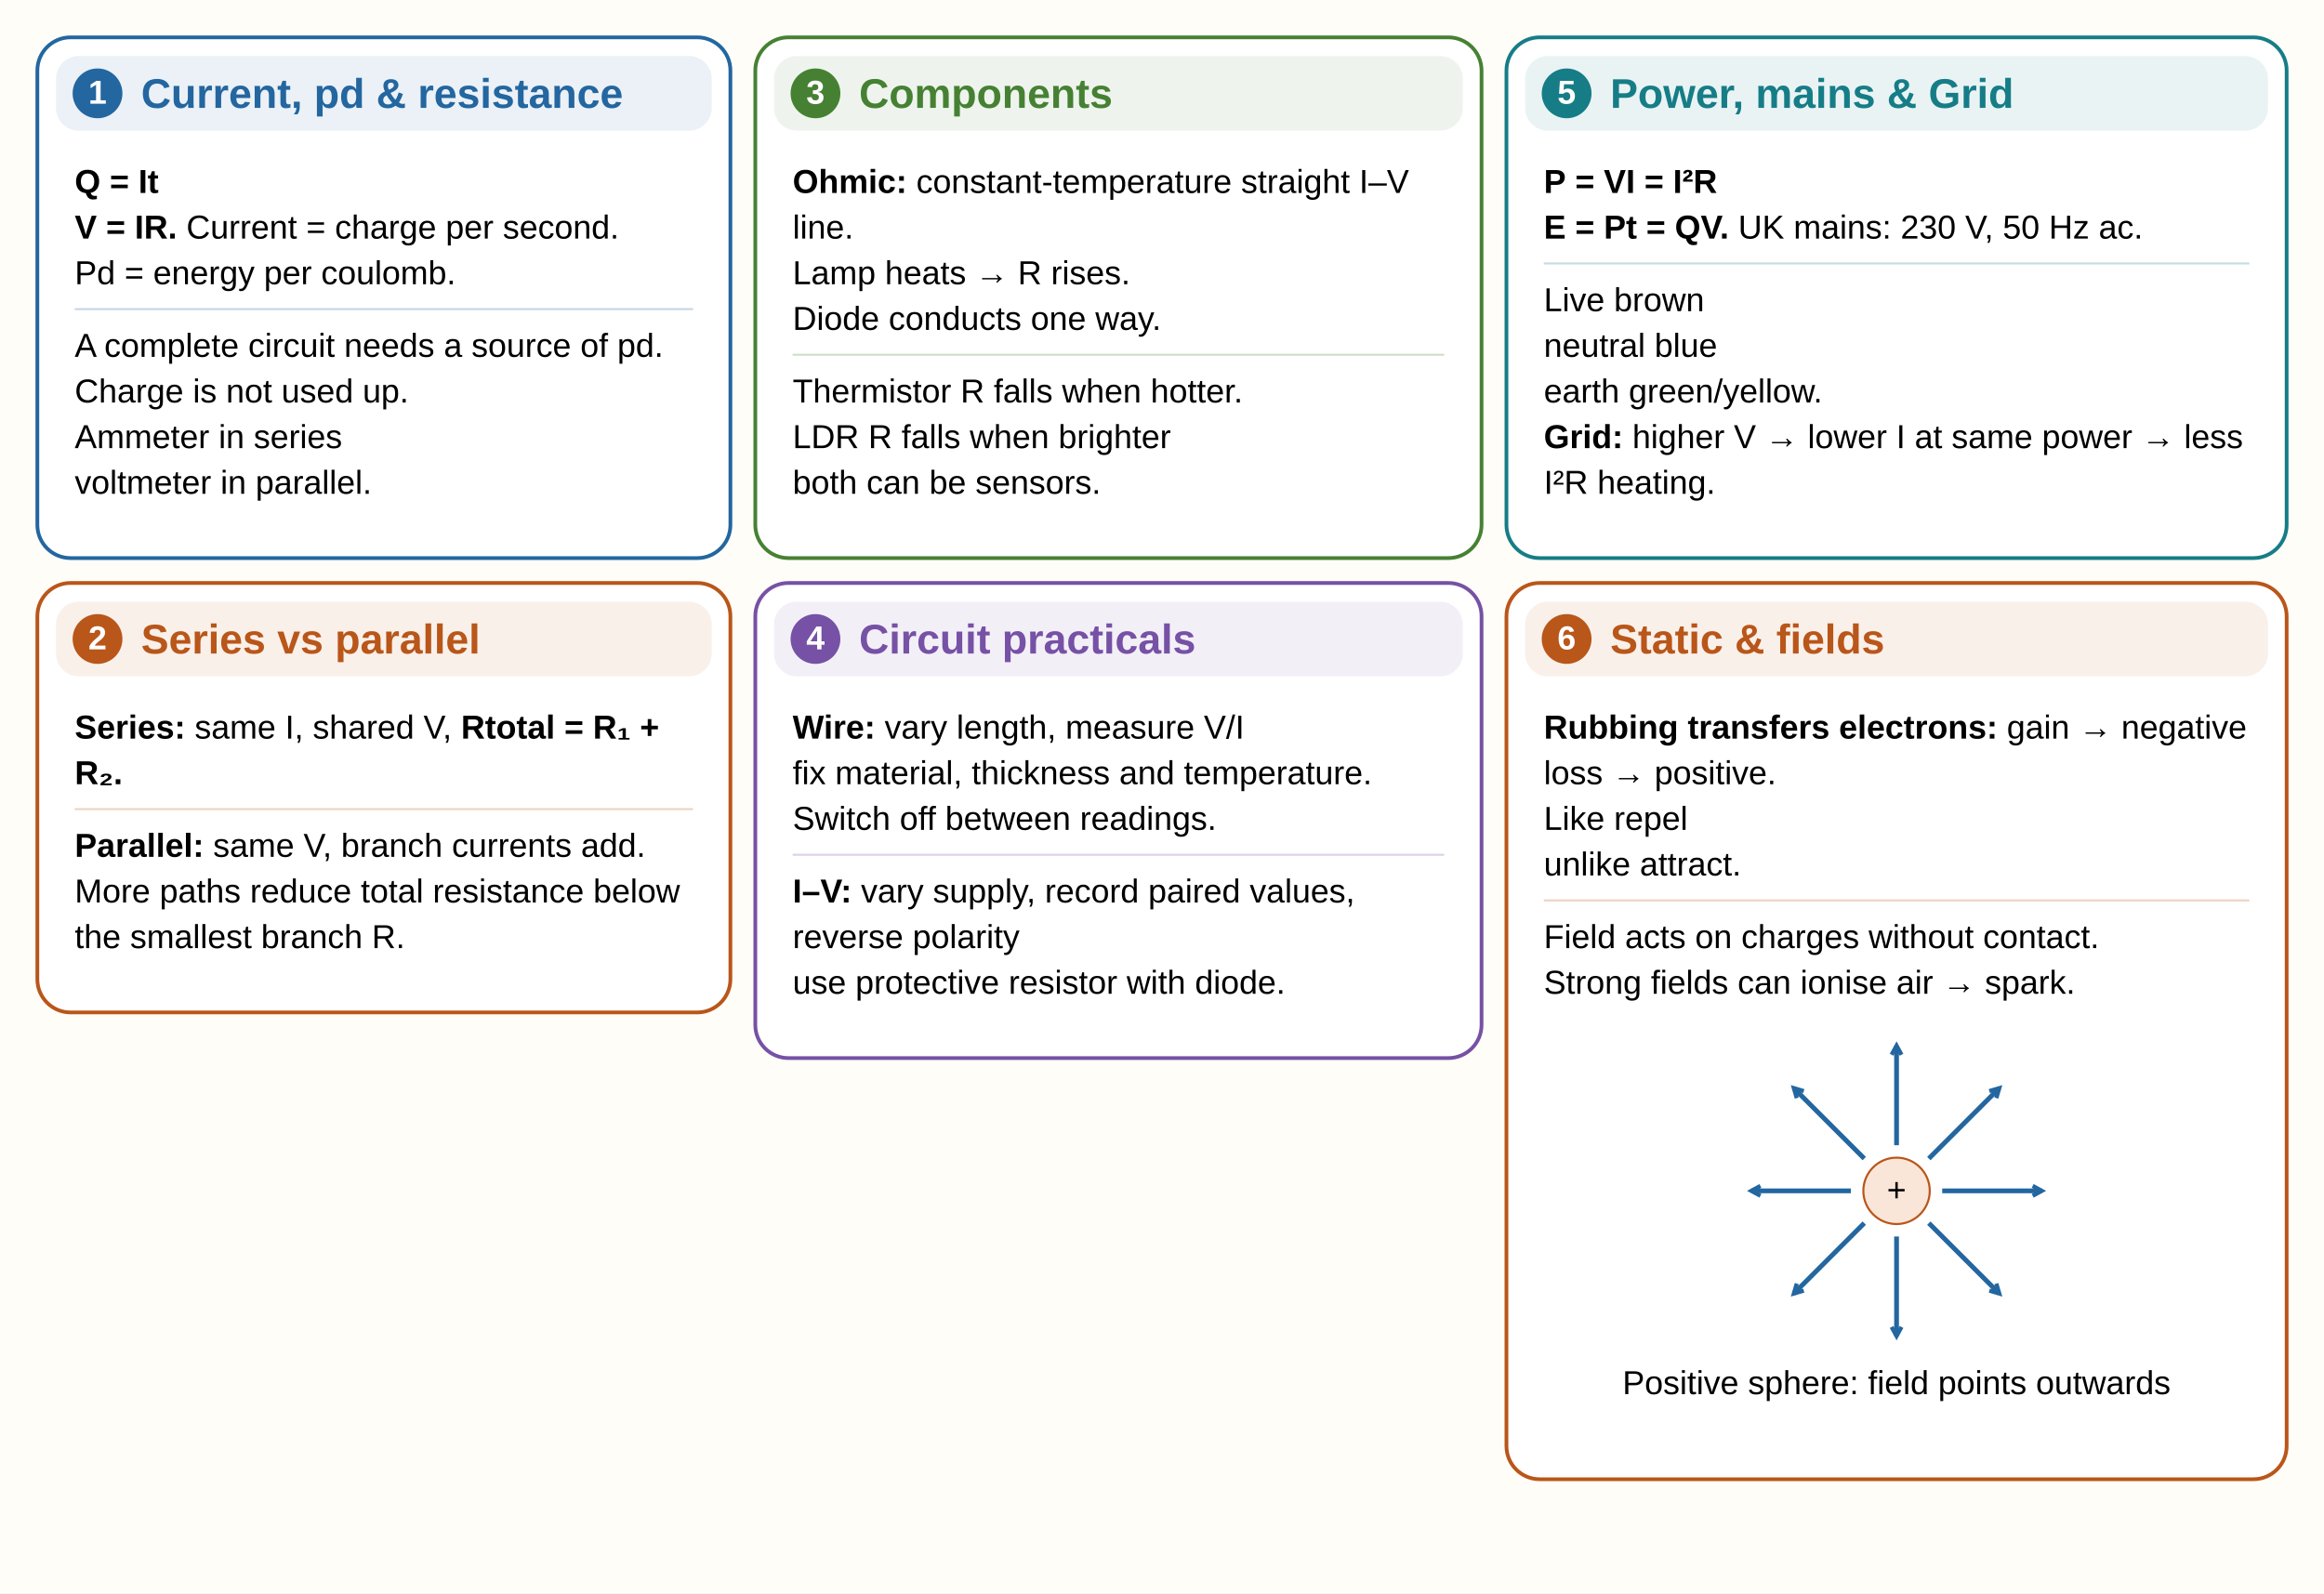
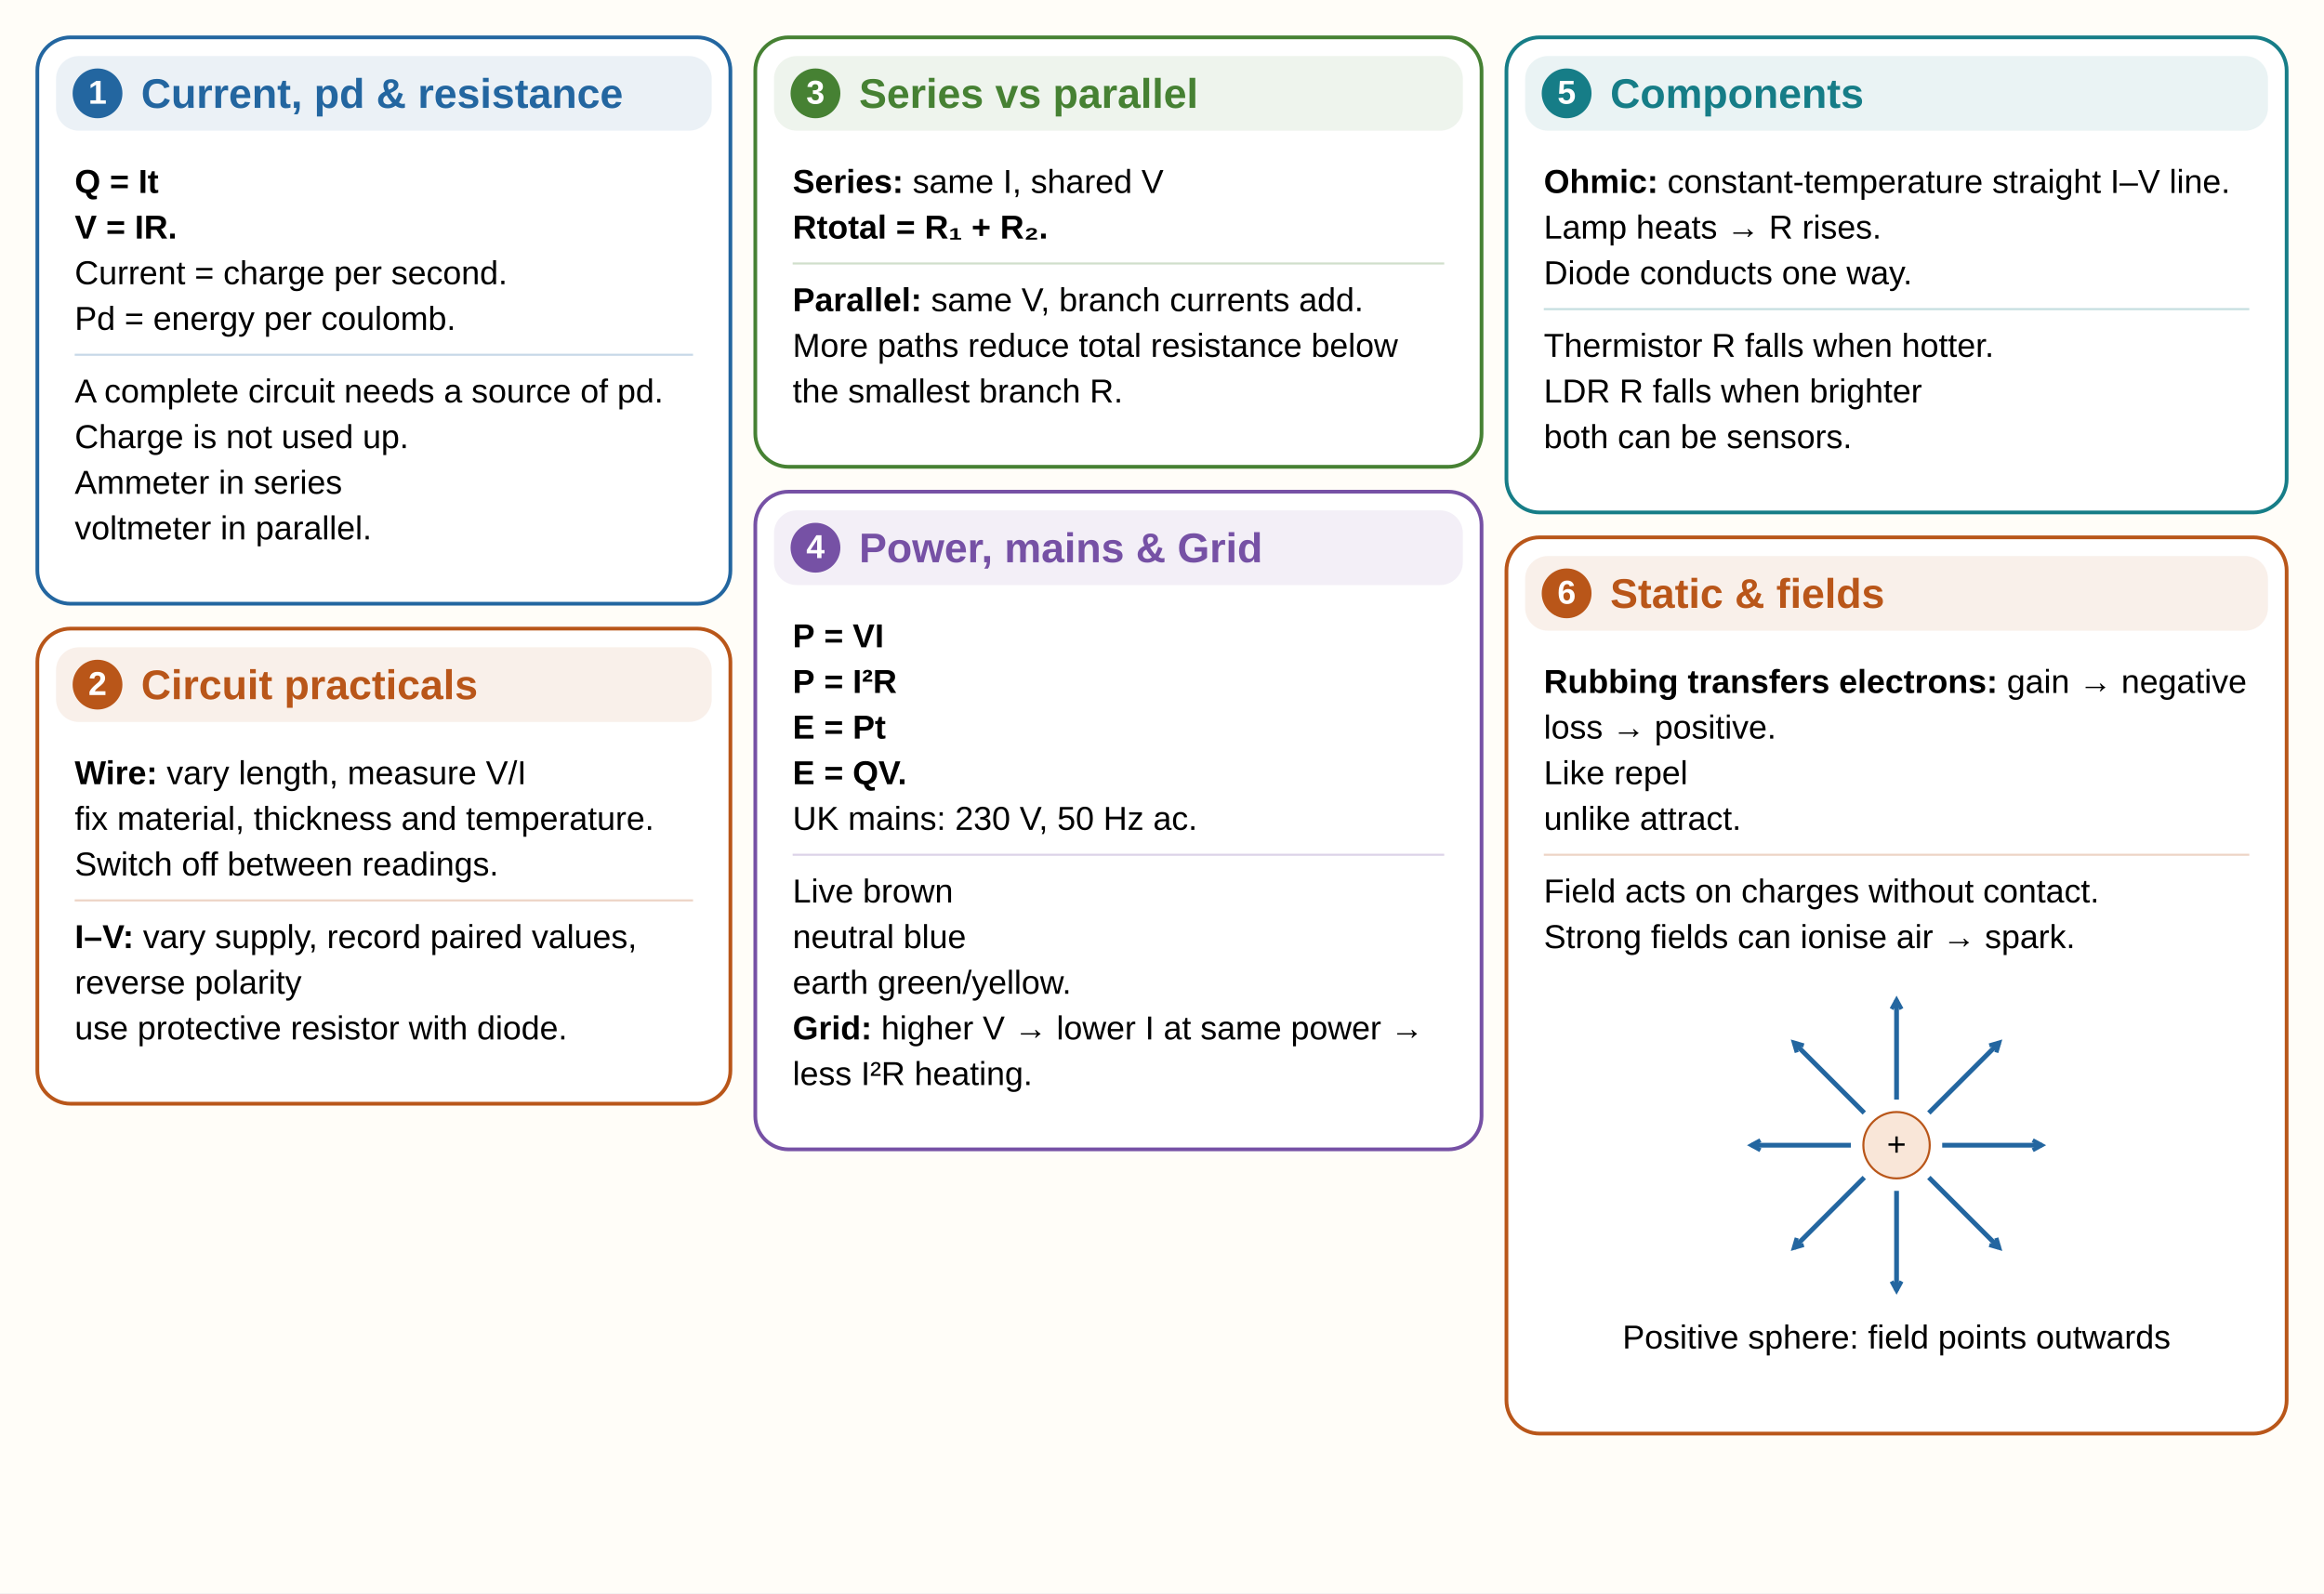
<svg xmlns="http://www.w3.org/2000/svg" width="2400" height="1645.714" viewBox="0 0 1120 768" role="img" aria-labelledby="map-title map-description" data-print-width-mm="277" font-family="Segoe UI,Arial,sans-serif">
  <defs>
    <marker id="arrow-2366a0" viewBox="0 0 10 10" refX="9" refY="5" markerWidth="4" markerHeight="4" orient="auto-start-reverse">
      <path d="M1 1L9 5L1 9" fill="none" stroke="#2366a0" stroke-width="2" stroke-linejoin="round" />
    </marker>
    <marker id="arrow-b95619" viewBox="0 0 10 10" refX="9" refY="5" markerWidth="4" markerHeight="4" orient="auto-start-reverse">
      <path d="M1 1L9 5L1 9" fill="none" stroke="#b95619" stroke-width="2" stroke-linejoin="round" />
    </marker>
    <marker id="arrow-468133" viewBox="0 0 10 10" refX="9" refY="5" markerWidth="4" markerHeight="4" orient="auto-start-reverse">
      <path d="M1 1L9 5L1 9" fill="none" stroke="#468133" stroke-width="2" stroke-linejoin="round" />
    </marker>
    <marker id="arrow-7651a5" viewBox="0 0 10 10" refX="9" refY="5" markerWidth="4" markerHeight="4" orient="auto-start-reverse">
      <path d="M1 1L9 5L1 9" fill="none" stroke="#7651a5" stroke-width="2" stroke-linejoin="round" />
    </marker>
    <marker id="arrow-167d87" viewBox="0 0 10 10" refX="9" refY="5" markerWidth="4" markerHeight="4" orient="auto-start-reverse">
      <path d="M1 1L9 5L1 9" fill="none" stroke="#167d87" stroke-width="2" stroke-linejoin="round" />
    </marker>
    <marker id="arrow-b95619" viewBox="0 0 10 10" refX="9" refY="5" markerWidth="4" markerHeight="4" orient="auto-start-reverse">
      <path d="M1 1L9 5L1 9" fill="none" stroke="#b95619" stroke-width="2" stroke-linejoin="round" />
    </marker>
  </defs>
  <rect width="1120" height="768" fill="#fffdf8" />
-   <g class="map-section" id="section-1" data-source-panel="0" data-bounds="0,0,334,251" transform="translate(18 18)">
-     <rect width="334" height="251" rx="16" fill="white" stroke="#2366a0" stroke-width="1.8" />
+   <g class="map-section" id="section-1" data-source-panel="0" data-bounds="0,0,334,273" transform="translate(18 18)">
+     <rect width="334" height="273" rx="16" fill="white" stroke="#2366a0" stroke-width="1.8" />
    <g class="section-heading">
      <rect x="9" y="9" width="316" height="36" rx="11" fill="#2366a0" opacity=".09" />
      <circle cx="29" cy="27" r="12" fill="#2366a0" />
      <text class="diagram-label" x="29" y="32" font-size="16" fill="white" font-weight="700" text-anchor="middle">1</text>
      <text class="panel-title" x="50" y="34" font-size="20" fill="#2366a0" font-weight="700" text-anchor="start">Current, pd &amp; resistance</text>
    </g>
    <g class="section-body">
      <text class="body-text" x="18" y="75" font-size="16" fill="#000000" font-weight="400" text-anchor="start">
        <tspan font-weight="700">Q</tspan>
        <tspan font-weight="700">=</tspan>
        <tspan font-weight="700">It</tspan>
      </text>
      <text class="body-text" x="18" y="97" font-size="16" fill="#000000" font-weight="400" text-anchor="start">
        <tspan font-weight="700">V</tspan>
        <tspan font-weight="700">=</tspan>
-         <tspan font-weight="700">IR.</tspan> Current = charge per second.</text>
-       <text class="body-text" x="18" y="119" font-size="16" fill="#000000" font-weight="400" text-anchor="start">Pd = energy per coulomb.</text>
-       <path class="section-divider" d="M18 131H316" stroke="#2366a0" stroke-opacity=".25" stroke-width="1" fill="none" />
-       <text class="body-text" x="18" y="154" font-size="16" fill="#000000" font-weight="400" text-anchor="start">A complete circuit needs a source of pd.</text>
-       <text class="body-text" x="18" y="176" font-size="16" fill="#000000" font-weight="400" text-anchor="start">Charge is not used up.</text>
-       <text class="body-text" x="18" y="198" font-size="16" fill="#000000" font-weight="400" text-anchor="start">Ammeter in series</text>
-       <text class="body-text" x="18" y="220" font-size="16" fill="#000000" font-weight="400" text-anchor="start">voltmeter in parallel.</text>
+         <tspan font-weight="700">IR.</tspan>
+       </text>
+       <text class="body-text" x="18" y="119" font-size="16" fill="#000000" font-weight="400" text-anchor="start">Current = charge per second.</text>
+       <text class="body-text" x="18" y="141" font-size="16" fill="#000000" font-weight="400" text-anchor="start">Pd = energy per coulomb.</text>
+       <path class="section-divider" d="M18 153H316" stroke="#2366a0" stroke-opacity=".25" stroke-width="1" fill="none" />
+       <text class="body-text" x="18" y="176" font-size="16" fill="#000000" font-weight="400" text-anchor="start">A complete circuit needs a source of pd.</text>
+       <text class="body-text" x="18" y="198" font-size="16" fill="#000000" font-weight="400" text-anchor="start">Charge is not used up.</text>
+       <text class="body-text" x="18" y="220" font-size="16" fill="#000000" font-weight="400" text-anchor="start">Ammeter in series</text>
+       <text class="body-text" x="18" y="242" font-size="16" fill="#000000" font-weight="400" text-anchor="start">voltmeter in parallel.</text>
    </g>
  </g>
-   <g class="map-section" id="section-2" data-source-panel="1" data-bounds="0,0,334,207" transform="translate(18 281)">
-     <rect width="334" height="207" rx="16" fill="white" stroke="#b95619" stroke-width="1.8" />
+   <g class="map-section" id="section-2" data-source-panel="3" data-bounds="0,0,334,229" transform="translate(18 303)">
+     <rect width="334" height="229" rx="16" fill="white" stroke="#b95619" stroke-width="1.8" />
    <g class="section-heading">
      <rect x="9" y="9" width="316" height="36" rx="11" fill="#b95619" opacity=".09" />
      <circle cx="29" cy="27" r="12" fill="#b95619" />
      <text class="diagram-label" x="29" y="32" font-size="16" fill="white" font-weight="700" text-anchor="middle">2</text>
-       <text class="panel-title" x="50" y="34" font-size="20" fill="#b95619" font-weight="700" text-anchor="start">Series vs parallel</text>
+       <text class="panel-title" x="50" y="34" font-size="20" fill="#b95619" font-weight="700" text-anchor="start">Circuit practicals</text>
    </g>
    <g class="section-body">
      <text class="body-text" x="18" y="75" font-size="16" fill="#000000" font-weight="400" text-anchor="start">
-         <tspan font-weight="700">Series:</tspan> same I, shared V, <tspan font-weight="700">Rtotal</tspan>
+         <tspan font-weight="700">Wire:</tspan> vary length, measure V/I</text>
+       <text class="body-text" x="18" y="97" font-size="16" fill="#000000" font-weight="400" text-anchor="start">fix material, thickness and temperature.</text>
+       <text class="body-text" x="18" y="119" font-size="16" fill="#000000" font-weight="400" text-anchor="start">Switch off between readings.</text>
+       <path class="section-divider" d="M18 131H316" stroke="#b95619" stroke-opacity=".25" stroke-width="1" fill="none" />
+       <text class="body-text" x="18" y="154" font-size="16" fill="#000000" font-weight="400" text-anchor="start">
+         <tspan font-weight="700">I–V:</tspan> vary supply, record paired values,</text>
+       <text class="body-text" x="18" y="176" font-size="16" fill="#000000" font-weight="400" text-anchor="start">reverse polarity</text>
+       <text class="body-text" x="18" y="198" font-size="16" fill="#000000" font-weight="400" text-anchor="start">use protective resistor with diode.</text>
+     </g>
+   </g>
+   <g class="map-section" id="section-3" data-source-panel="1" data-bounds="0,0,350,207" transform="translate(364 18)">
+     <rect width="350" height="207" rx="16" fill="white" stroke="#468133" stroke-width="1.8" />
+     <g class="section-heading">
+       <rect x="9" y="9" width="332" height="36" rx="11" fill="#468133" opacity=".09" />
+       <circle cx="29" cy="27" r="12" fill="#468133" />
+       <text class="diagram-label" x="29" y="32" font-size="16" fill="white" font-weight="700" text-anchor="middle">3</text>
+       <text class="panel-title" x="50" y="34" font-size="20" fill="#468133" font-weight="700" text-anchor="start">Series vs parallel</text>
+     </g>
+     <g class="section-body">
+       <text class="body-text" x="18" y="75" font-size="16" fill="#000000" font-weight="400" text-anchor="start">
+         <tspan font-weight="700">Series:</tspan> same I, shared V</text>
+       <text class="body-text" x="18" y="97" font-size="16" fill="#000000" font-weight="400" text-anchor="start">
+         <tspan font-weight="700">Rtotal</tspan>
        <tspan font-weight="700">=</tspan>
        <tspan font-weight="700">R₁</tspan>
        <tspan font-weight="700">+</tspan>
-       </text>
-       <text class="body-text" x="18" y="97" font-size="16" fill="#000000" font-weight="400" text-anchor="start">
        <tspan font-weight="700">R₂.</tspan>
      </text>
-       <path class="section-divider" d="M18 109H316" stroke="#b95619" stroke-opacity=".25" stroke-width="1" fill="none" />
+       <path class="section-divider" d="M18 109H332" stroke="#468133" stroke-opacity=".25" stroke-width="1" fill="none" />
      <text class="body-text" x="18" y="132" font-size="16" fill="#000000" font-weight="400" text-anchor="start">
        <tspan font-weight="700">Parallel:</tspan> same V, branch currents add.</text>
      <text class="body-text" x="18" y="154" font-size="16" fill="#000000" font-weight="400" text-anchor="start">More paths reduce total resistance below</text>
      <text class="body-text" x="18" y="176" font-size="16" fill="#000000" font-weight="400" text-anchor="start">the smallest branch R.</text>
    </g>
  </g>
-   <g class="map-section" id="section-3" data-source-panel="2" data-bounds="0,0,350,251" transform="translate(364 18)">
-     <rect width="350" height="251" rx="16" fill="white" stroke="#468133" stroke-width="1.8" />
-     <g class="section-heading">
-       <rect x="9" y="9" width="332" height="36" rx="11" fill="#468133" opacity=".09" />
-       <circle cx="29" cy="27" r="12" fill="#468133" />
-       <text class="diagram-label" x="29" y="32" font-size="16" fill="white" font-weight="700" text-anchor="middle">3</text>
-       <text class="panel-title" x="50" y="34" font-size="20" fill="#468133" font-weight="700" text-anchor="start">Components</text>
-     </g>
-     <g class="section-body">
-       <text class="body-text" x="18" y="75" font-size="16" fill="#000000" font-weight="400" text-anchor="start">
-         <tspan font-weight="700">Ohmic:</tspan> constant-temperature straight I–V</text>
-       <text class="body-text" x="18" y="97" font-size="16" fill="#000000" font-weight="400" text-anchor="start">line.</text>
-       <text class="body-text" x="18" y="119" font-size="16" fill="#000000" font-weight="400" text-anchor="start">Lamp heats → R rises.</text>
-       <text class="body-text" x="18" y="141" font-size="16" fill="#000000" font-weight="400" text-anchor="start">Diode conducts one way.</text>
-       <path class="section-divider" d="M18 153H332" stroke="#468133" stroke-opacity=".25" stroke-width="1" fill="none" />
-       <text class="body-text" x="18" y="176" font-size="16" fill="#000000" font-weight="400" text-anchor="start">Thermistor R falls when hotter.</text>
-       <text class="body-text" x="18" y="198" font-size="16" fill="#000000" font-weight="400" text-anchor="start">LDR R falls when brighter</text>
-       <text class="body-text" x="18" y="220" font-size="16" fill="#000000" font-weight="400" text-anchor="start">both can be sensors.</text>
-     </g>
-   </g>
-   <g class="map-section" id="section-4" data-source-panel="3" data-bounds="0,0,350,229" transform="translate(364 281)">
-     <rect width="350" height="229" rx="16" fill="white" stroke="#7651a5" stroke-width="1.8" />
+   <g class="map-section" id="section-4" data-source-panel="4" data-bounds="0,0,350,317" transform="translate(364 237)">
+     <rect width="350" height="317" rx="16" fill="white" stroke="#7651a5" stroke-width="1.8" />
    <g class="section-heading">
      <rect x="9" y="9" width="332" height="36" rx="11" fill="#7651a5" opacity=".09" />
      <circle cx="29" cy="27" r="12" fill="#7651a5" />
      <text class="diagram-label" x="29" y="32" font-size="16" fill="white" font-weight="700" text-anchor="middle">4</text>
-       <text class="panel-title" x="50" y="34" font-size="20" fill="#7651a5" font-weight="700" text-anchor="start">Circuit practicals</text>
-     </g>
-     <g class="section-body">
-       <text class="body-text" x="18" y="75" font-size="16" fill="#000000" font-weight="400" text-anchor="start">
-         <tspan font-weight="700">Wire:</tspan> vary length, measure V/I</text>
-       <text class="body-text" x="18" y="97" font-size="16" fill="#000000" font-weight="400" text-anchor="start">fix material, thickness and temperature.</text>
-       <text class="body-text" x="18" y="119" font-size="16" fill="#000000" font-weight="400" text-anchor="start">Switch off between readings.</text>
-       <path class="section-divider" d="M18 131H332" stroke="#7651a5" stroke-opacity=".25" stroke-width="1" fill="none" />
-       <text class="body-text" x="18" y="154" font-size="16" fill="#000000" font-weight="400" text-anchor="start">
-         <tspan font-weight="700">I–V:</tspan> vary supply, record paired values,</text>
-       <text class="body-text" x="18" y="176" font-size="16" fill="#000000" font-weight="400" text-anchor="start">reverse polarity</text>
-       <text class="body-text" x="18" y="198" font-size="16" fill="#000000" font-weight="400" text-anchor="start">use protective resistor with diode.</text>
-     </g>
-   </g>
-   <g class="map-section" id="section-5" data-source-panel="4" data-bounds="0,0,376,251" transform="translate(726 18)">
-     <rect width="376" height="251" rx="16" fill="white" stroke="#167d87" stroke-width="1.8" />
-     <g class="section-heading">
-       <rect x="9" y="9" width="358" height="36" rx="11" fill="#167d87" opacity=".09" />
-       <circle cx="29" cy="27" r="12" fill="#167d87" />
-       <text class="diagram-label" x="29" y="32" font-size="16" fill="white" font-weight="700" text-anchor="middle">5</text>
-       <text class="panel-title" x="50" y="34" font-size="20" fill="#167d87" font-weight="700" text-anchor="start">Power, mains &amp; Grid</text>
+       <text class="panel-title" x="50" y="34" font-size="20" fill="#7651a5" font-weight="700" text-anchor="start">Power, mains &amp; Grid</text>
    </g>
    <g class="section-body">
      <text class="body-text" x="18" y="75" font-size="16" fill="#000000" font-weight="400" text-anchor="start">
        <tspan font-weight="700">P</tspan>
        <tspan font-weight="700">=</tspan>
        <tspan font-weight="700">VI</tspan>
+       </text>
+       <text class="body-text" x="18" y="97" font-size="16" fill="#000000" font-weight="400" text-anchor="start">
+         <tspan font-weight="700">P</tspan>
        <tspan font-weight="700">=</tspan>
        <tspan font-weight="700">I²R</tspan>
      </text>
-       <text class="body-text" x="18" y="97" font-size="16" fill="#000000" font-weight="400" text-anchor="start">
+       <text class="body-text" x="18" y="119" font-size="16" fill="#000000" font-weight="400" text-anchor="start">
        <tspan font-weight="700">E</tspan>
        <tspan font-weight="700">=</tspan>
        <tspan font-weight="700">Pt</tspan>
+       </text>
+       <text class="body-text" x="18" y="141" font-size="16" fill="#000000" font-weight="400" text-anchor="start">
+         <tspan font-weight="700">E</tspan>
        <tspan font-weight="700">=</tspan>
-         <tspan font-weight="700">QV.</tspan> UK mains: 230 V, 50 Hz ac.</text>
-       <path class="section-divider" d="M18 109H358" stroke="#167d87" stroke-opacity=".25" stroke-width="1" fill="none" />
-       <text class="body-text" x="18" y="132" font-size="16" fill="#000000" font-weight="400" text-anchor="start">Live brown</text>
-       <text class="body-text" x="18" y="154" font-size="16" fill="#000000" font-weight="400" text-anchor="start">neutral blue</text>
-       <text class="body-text" x="18" y="176" font-size="16" fill="#000000" font-weight="400" text-anchor="start">earth green/yellow.</text>
-       <text class="body-text" x="18" y="198" font-size="16" fill="#000000" font-weight="400" text-anchor="start">
-         <tspan font-weight="700">Grid:</tspan> higher V → lower I at same power → less</text>
-       <text class="body-text" x="18" y="220" font-size="16" fill="#000000" font-weight="400" text-anchor="start">I²R heating.</text>
+         <tspan font-weight="700">QV.</tspan>
+       </text>
+       <text class="body-text" x="18" y="163" font-size="16" fill="#000000" font-weight="400" text-anchor="start">UK mains: 230 V, 50 Hz ac.</text>
+       <path class="section-divider" d="M18 175H332" stroke="#7651a5" stroke-opacity=".25" stroke-width="1" fill="none" />
+       <text class="body-text" x="18" y="198" font-size="16" fill="#000000" font-weight="400" text-anchor="start">Live brown</text>
+       <text class="body-text" x="18" y="220" font-size="16" fill="#000000" font-weight="400" text-anchor="start">neutral blue</text>
+       <text class="body-text" x="18" y="242" font-size="16" fill="#000000" font-weight="400" text-anchor="start">earth green/yellow.</text>
+       <text class="body-text" x="18" y="264" font-size="16" fill="#000000" font-weight="400" text-anchor="start">
+         <tspan font-weight="700">Grid:</tspan> higher V → lower I at same power →</text>
+       <text class="body-text" x="18" y="286" font-size="16" fill="#000000" font-weight="400" text-anchor="start">less I²R heating.</text>
    </g>
  </g>
-   <g class="map-section" id="section-6" data-source-panel="5" data-bounds="0,0,376,432" transform="translate(726 281)">
+   <g class="map-section" id="section-5" data-source-panel="2" data-bounds="0,0,376,229" transform="translate(726 18)">
+     <rect width="376" height="229" rx="16" fill="white" stroke="#167d87" stroke-width="1.8" />
+     <g class="section-heading">
+       <rect x="9" y="9" width="358" height="36" rx="11" fill="#167d87" opacity=".09" />
+       <circle cx="29" cy="27" r="12" fill="#167d87" />
+       <text class="diagram-label" x="29" y="32" font-size="16" fill="white" font-weight="700" text-anchor="middle">5</text>
+       <text class="panel-title" x="50" y="34" font-size="20" fill="#167d87" font-weight="700" text-anchor="start">Components</text>
+     </g>
+     <g class="section-body">
+       <text class="body-text" x="18" y="75" font-size="16" fill="#000000" font-weight="400" text-anchor="start">
+         <tspan font-weight="700">Ohmic:</tspan> constant-temperature straight I–V line.</text>
+       <text class="body-text" x="18" y="97" font-size="16" fill="#000000" font-weight="400" text-anchor="start">Lamp heats → R rises.</text>
+       <text class="body-text" x="18" y="119" font-size="16" fill="#000000" font-weight="400" text-anchor="start">Diode conducts one way.</text>
+       <path class="section-divider" d="M18 131H358" stroke="#167d87" stroke-opacity=".25" stroke-width="1" fill="none" />
+       <text class="body-text" x="18" y="154" font-size="16" fill="#000000" font-weight="400" text-anchor="start">Thermistor R falls when hotter.</text>
+       <text class="body-text" x="18" y="176" font-size="16" fill="#000000" font-weight="400" text-anchor="start">LDR R falls when brighter</text>
+       <text class="body-text" x="18" y="198" font-size="16" fill="#000000" font-weight="400" text-anchor="start">both can be sensors.</text>
+     </g>
+   </g>
+   <g class="map-section" id="section-6" data-source-panel="5" data-bounds="0,0,376,432" transform="translate(726 259)">
    <rect width="376" height="432" rx="16" fill="white" stroke="#b95619" stroke-width="1.8" />
    <g class="section-heading">
      <rect x="9" y="9" width="358" height="36" rx="11" fill="#b95619" opacity=".09" />
      <circle cx="29" cy="27" r="12" fill="#b95619" />
      <text class="diagram-label" x="29" y="32" font-size="16" fill="white" font-weight="700" text-anchor="middle">6</text>
      <text class="panel-title" x="50" y="34" font-size="20" fill="#b95619" font-weight="700" text-anchor="start">Static &amp; fields</text>
    </g>
    <g class="section-body">
      <text class="body-text" x="18" y="75" font-size="16" fill="#000000" font-weight="400" text-anchor="start">
        <tspan font-weight="700">Rubbing</tspan>
        <tspan font-weight="700">transfers</tspan>
        <tspan font-weight="700">electrons:</tspan> gain → negative</text>
      <text class="body-text" x="18" y="97" font-size="16" fill="#000000" font-weight="400" text-anchor="start">loss → positive.</text>
      <text class="body-text" x="18" y="119" font-size="16" fill="#000000" font-weight="400" text-anchor="start">Like repel</text>
      <text class="body-text" x="18" y="141" font-size="16" fill="#000000" font-weight="400" text-anchor="start">unlike attract.</text>
      <path class="section-divider" d="M18 153H358" stroke="#b95619" stroke-opacity=".25" stroke-width="1" fill="none" />
      <text class="body-text" x="18" y="176" font-size="16" fill="#000000" font-weight="400" text-anchor="start">Field acts on charges without contact.</text>
      <text class="body-text" x="18" y="198" font-size="16" fill="#000000" font-weight="400" text-anchor="start">Strong fields can ionise air → spark.</text>
      <g transform="translate(18 216)">
        <g class="concept-illustration">
          <circle cx="170.0" cy="77" r="16" fill="#f9e6d8" stroke="#b95619" />
          <text class="diagram-label" x="170.0" y="82" font-size="16" fill="#000000" text-anchor="middle">+</text>
          <path d="M192.0 77.0L240.0 77.0" stroke="#2366a0" stroke-width="2.3" fill="none" />
          <path d="M235.612 79.397L240.0 77.0L235.612 74.603" stroke="#2366a0" stroke-width="2" fill="none" />
          <path d="M185.556 92.556L219.497 126.497" stroke="#2366a0" stroke-width="2.3" fill="none" />
          <path d="M214.7 125.09L219.497 126.497L218.09 121.7" stroke="#2366a0" stroke-width="2" fill="none" />
          <path d="M170.0 99.0L170.0 147.0" stroke="#2366a0" stroke-width="2.3" fill="none" />
          <path d="M167.603 142.612L170.0 147.0L172.397 142.612" stroke="#2366a0" stroke-width="2" fill="none" />
          <path d="M154.444 92.556L120.503 126.497" stroke="#2366a0" stroke-width="2.3" fill="none" />
          <path d="M121.91 121.7L120.503 126.497L125.3 125.09" stroke="#2366a0" stroke-width="2" fill="none" />
          <path d="M148.0 77.0L100.0 77" stroke="#2366a0" stroke-width="2.3" fill="none" />
          <path d="M104.388 74.603L100.0 77L104.388 79.397" stroke="#2366a0" stroke-width="2" fill="none" />
          <path d="M154.444 61.444L120.503 27.503" stroke="#2366a0" stroke-width="2.3" fill="none" />
          <path d="M125.3 28.91L120.503 27.503L121.91 32.3" stroke="#2366a0" stroke-width="2" fill="none" />
          <path d="M170.0 55.0L170.0 7.0" stroke="#2366a0" stroke-width="2.3" fill="none" />
          <path d="M172.397 11.388L170.0 7.0L167.603 11.388" stroke="#2366a0" stroke-width="2" fill="none" />
          <path d="M185.556 61.444L219.497 27.503" stroke="#2366a0" stroke-width="2.3" fill="none" />
          <path d="M218.09 32.3L219.497 27.503L214.7 28.91" stroke="#2366a0" stroke-width="2" fill="none" />
          <text class="diagram-label" x="170.0" y="175" font-size="16" fill="#000000" text-anchor="middle">Positive sphere: field points outwards</text>
        </g>
      </g>
    </g>
  </g>
</svg>
